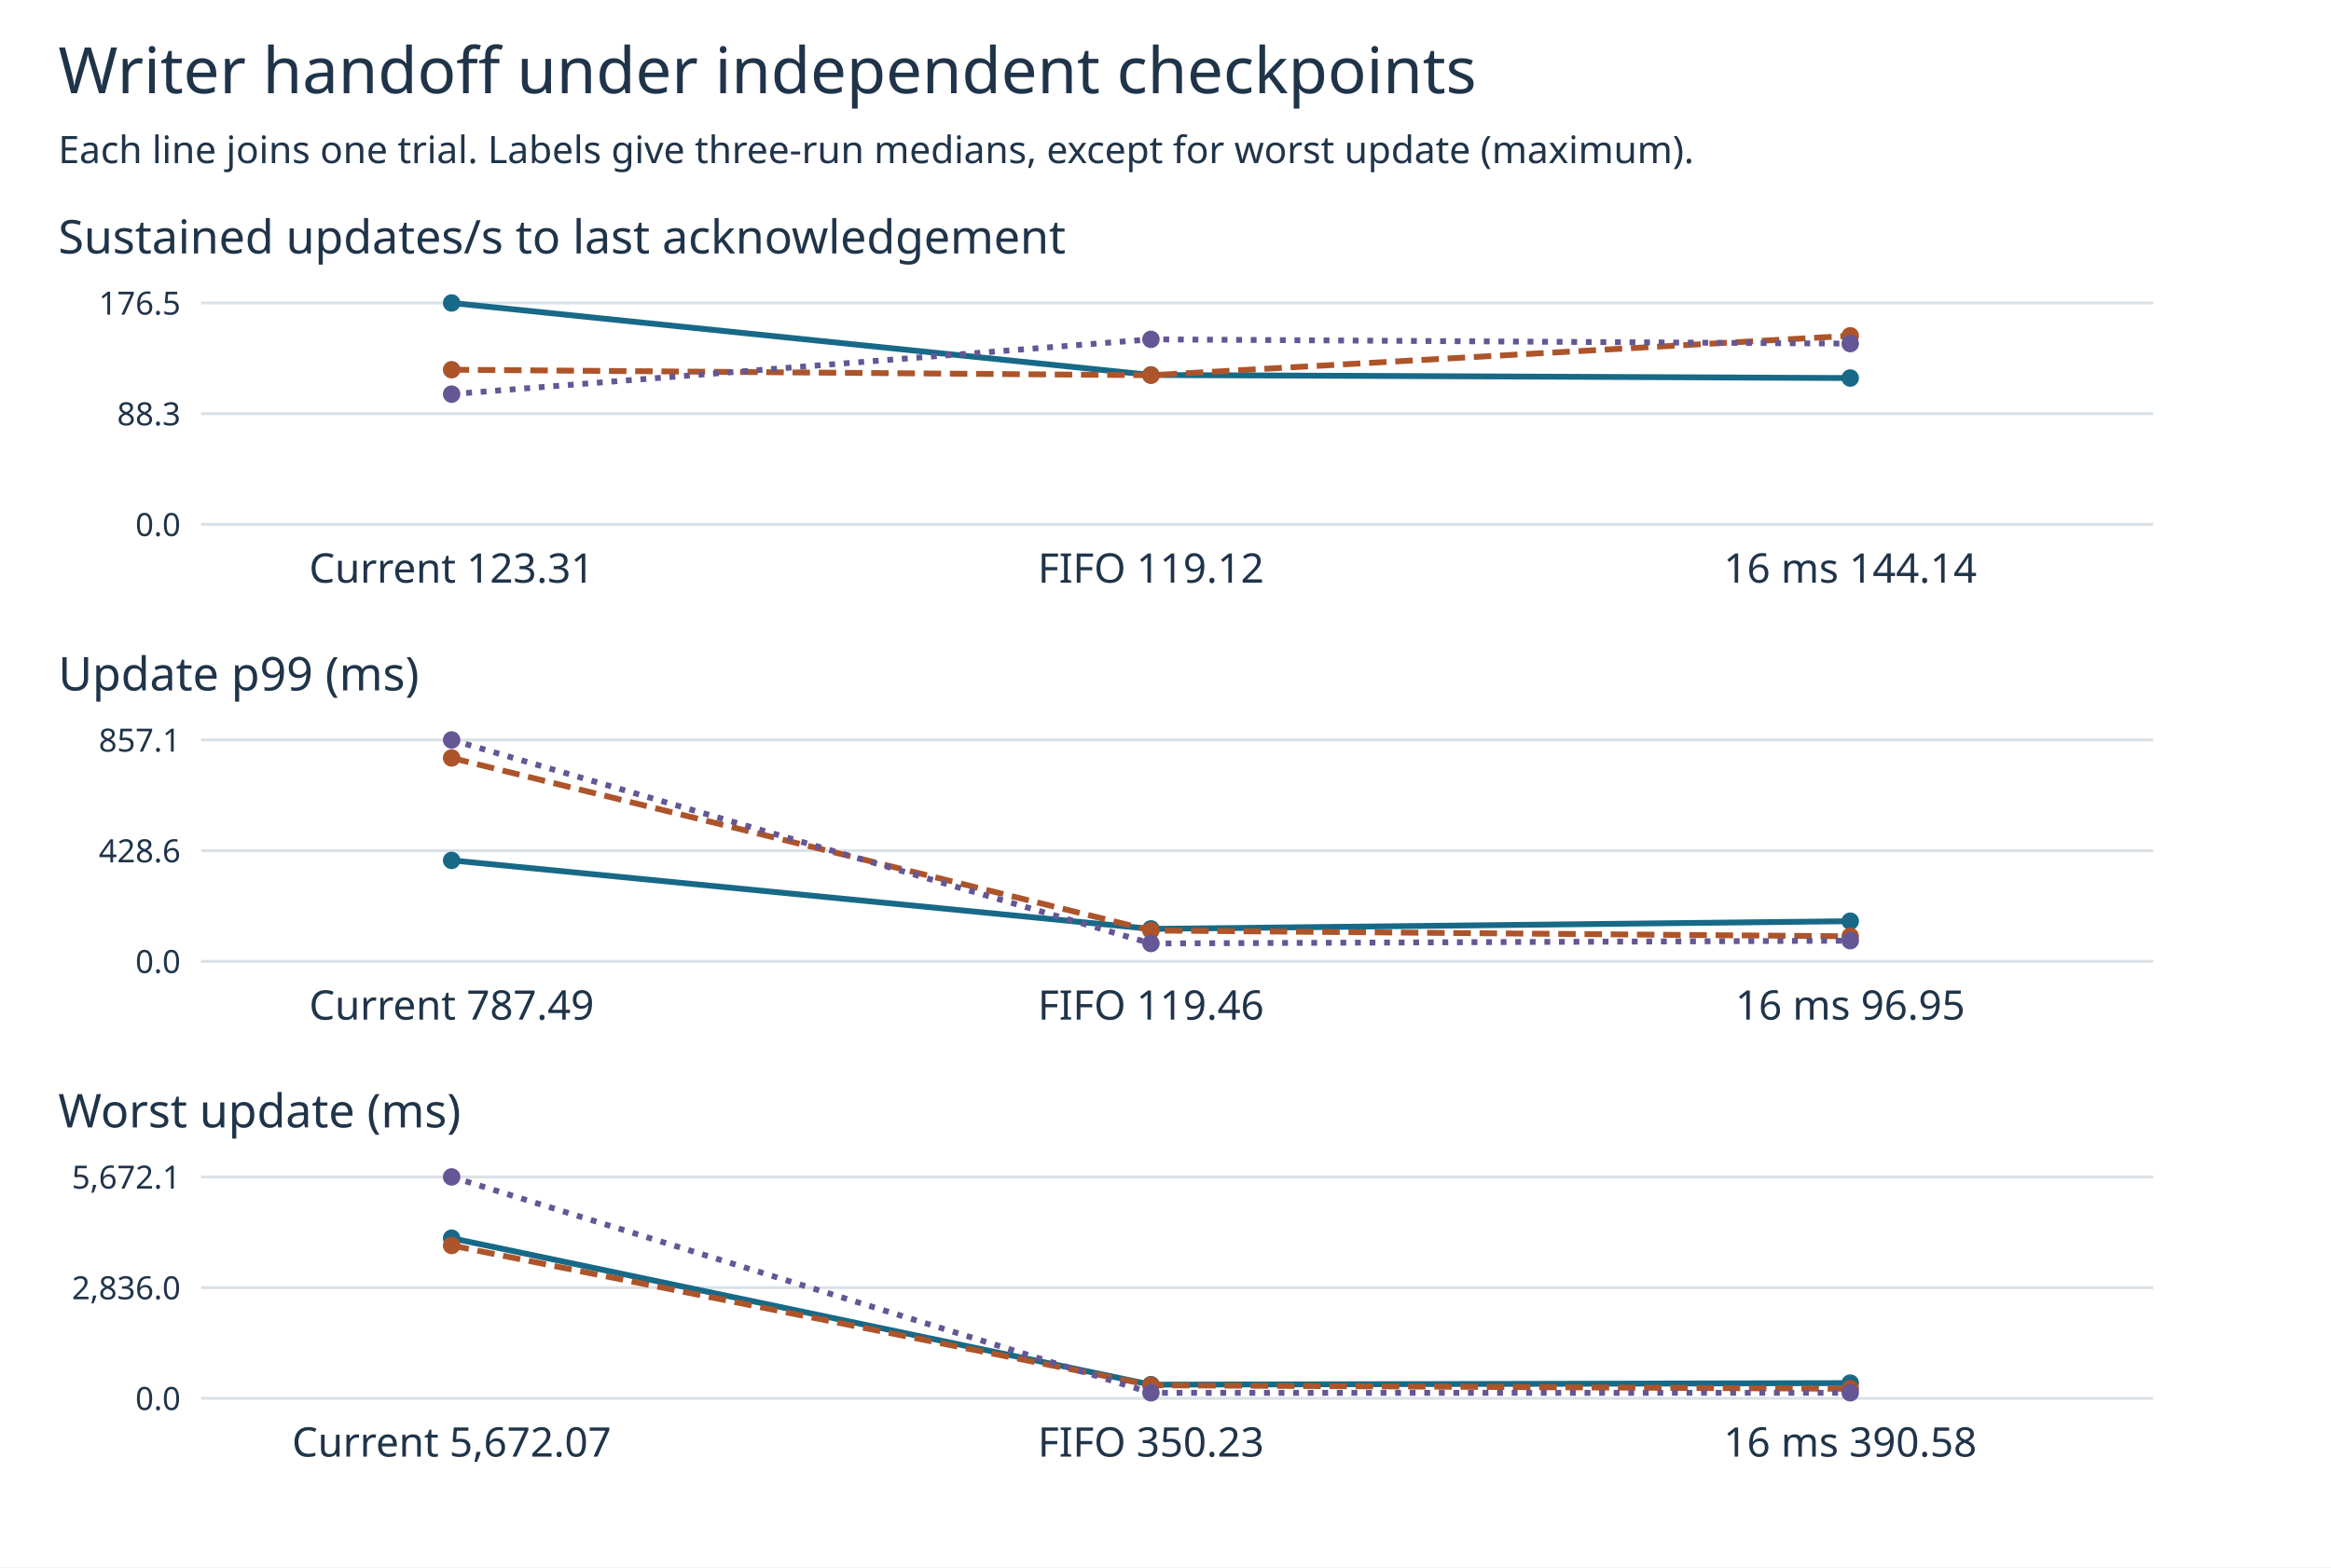
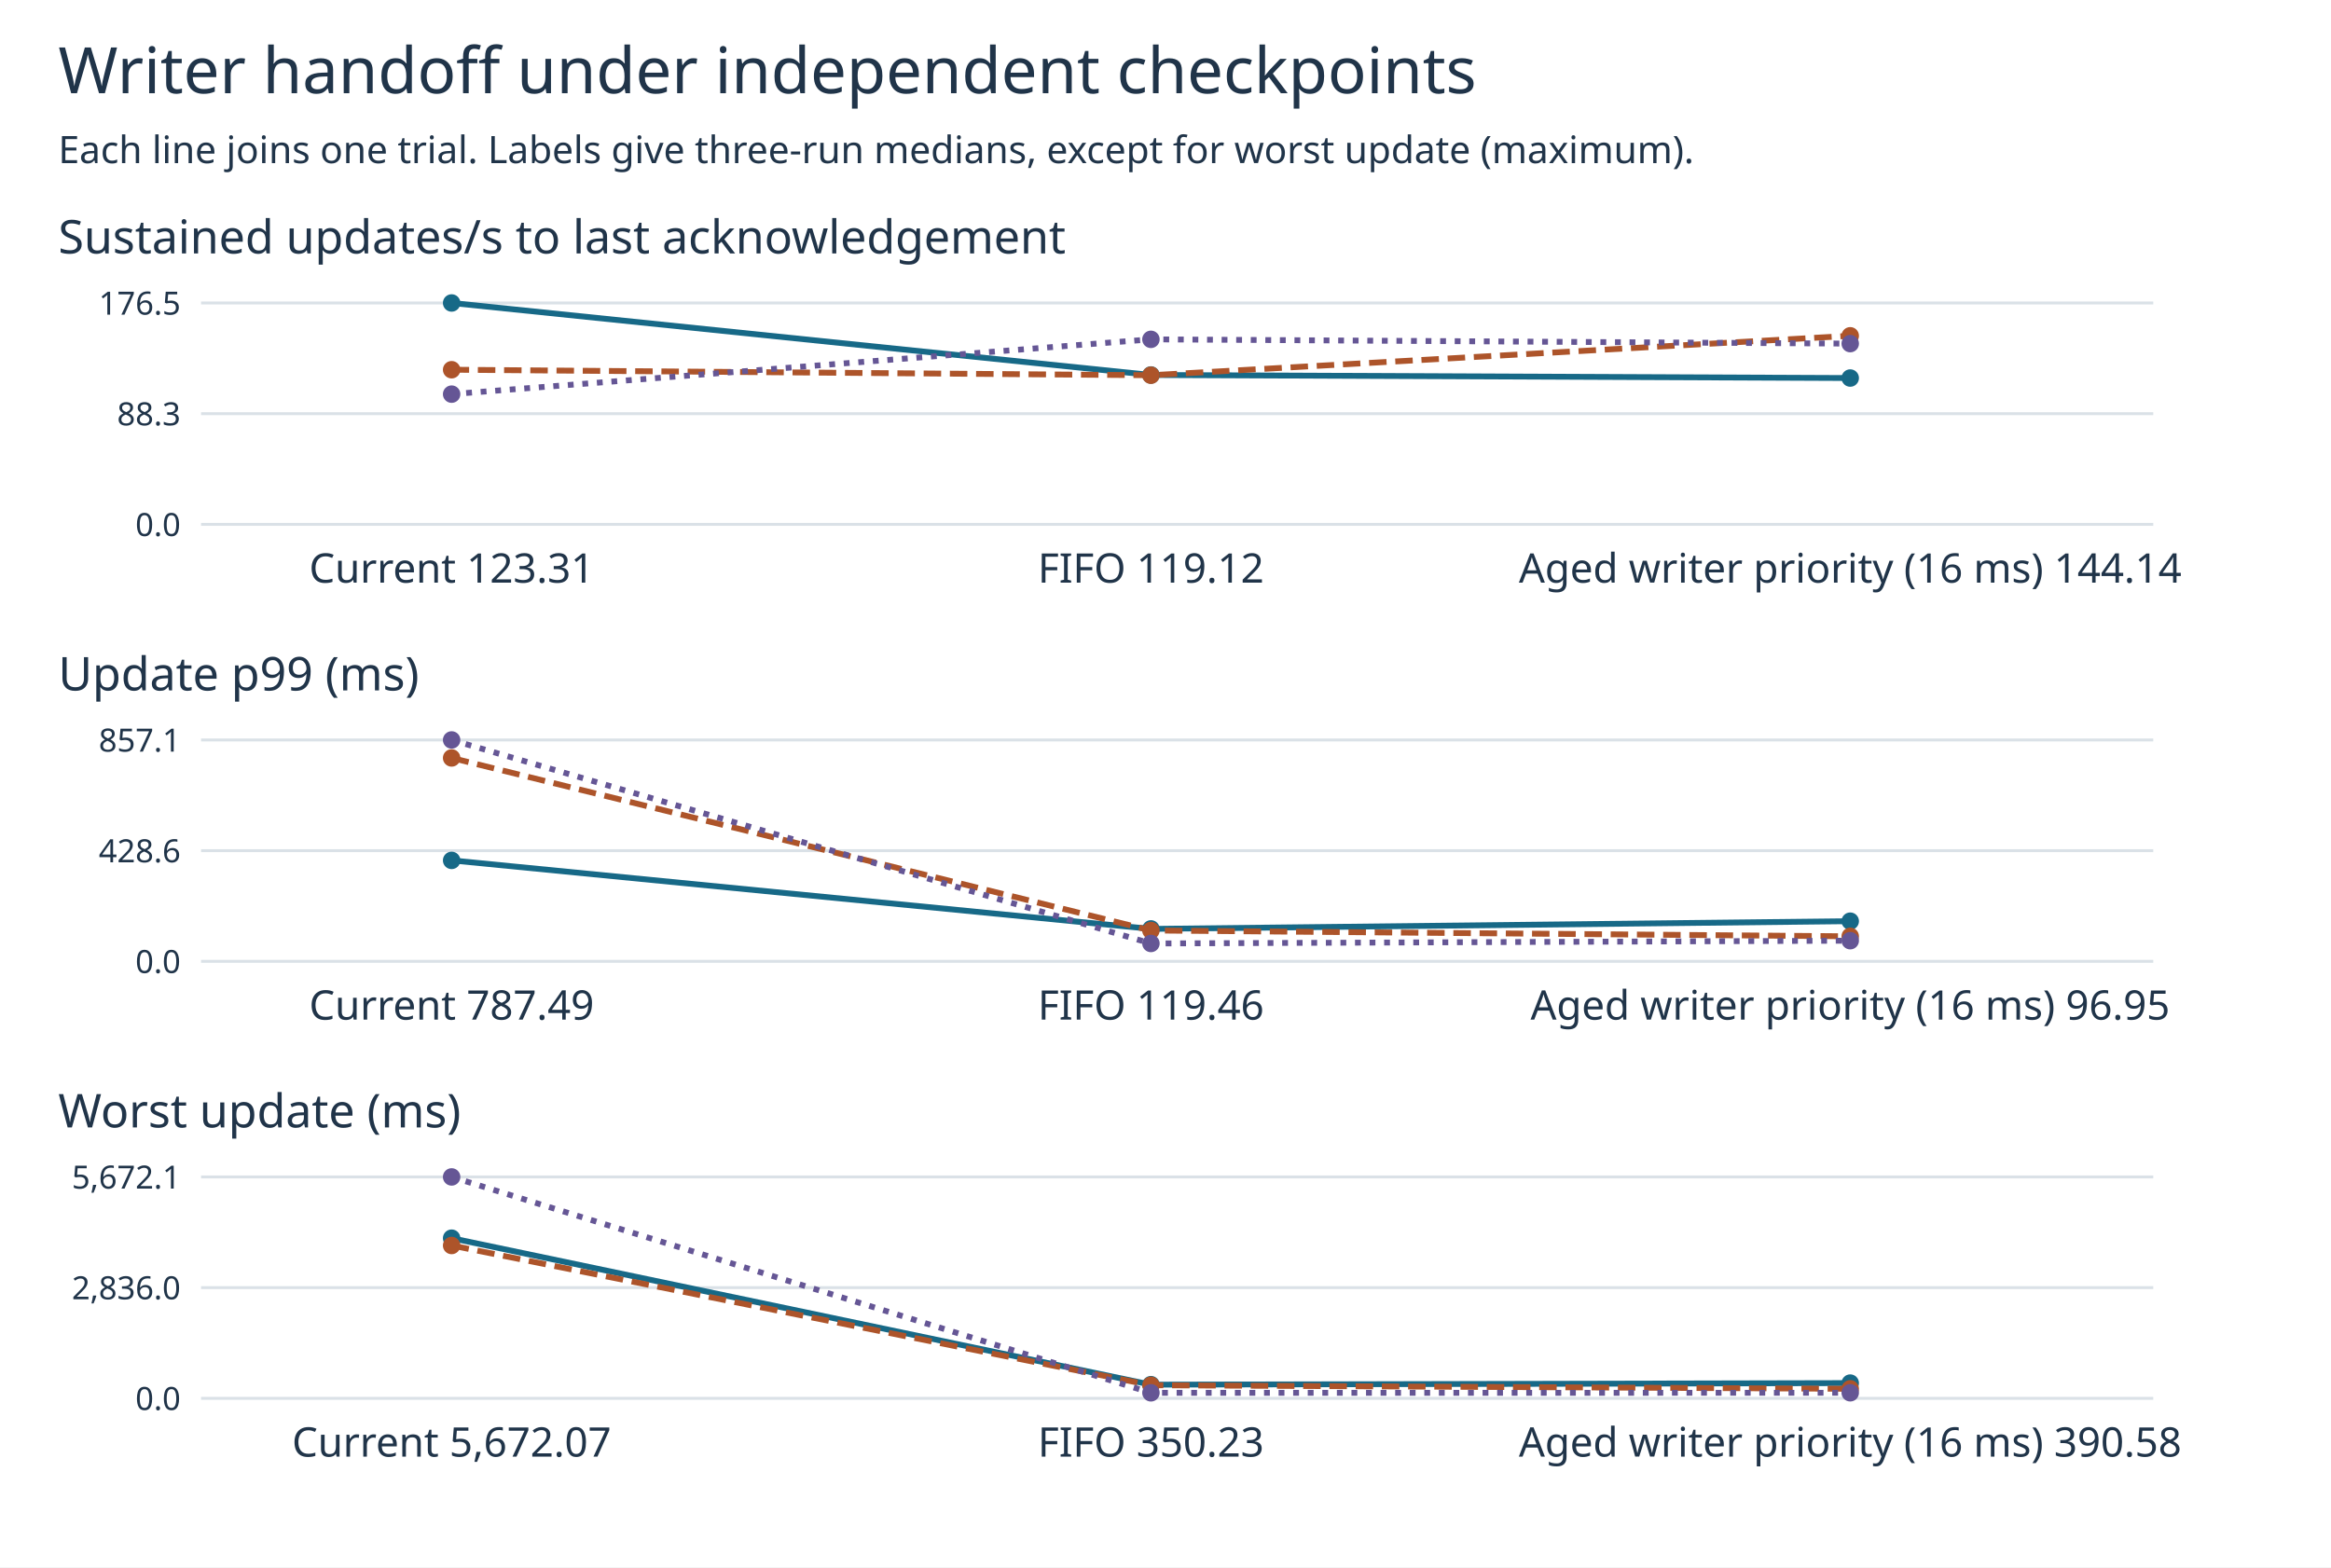
<svg xmlns="http://www.w3.org/2000/svg" viewBox="0 0 800 538" role="img">
  <rect width="100%" height="100%" fill="white" />
  <g font-family="system-ui,sans-serif" fill="#203449">
    <text x="20" y="32" font-size="22">Writer handoff under independent checkpoints</text>
    <text x="20" y="56" font-size="13">Each line joins one trial. Labels give three-run medians, except for worst update (maximum).</text>
    <text x="20" y="87" font-size="16">Sustained updates/s to last acknowledgement</text>
    <path d="M69 180h670" stroke="#dae1e7" />
    <text x="62" y="184" text-anchor="end" font-size="11">0.0</text>
    <path d="M69 142.0h670" stroke="#dae1e7" />
    <text x="62" y="146.0" text-anchor="end" font-size="11">88.3</text>
    <path d="M69 104h670" stroke="#dae1e7" />
    <text x="62" y="108" text-anchor="end" font-size="11">176.5</text>
    <polyline points="155,104.0 395,128.719 635,129.768" fill="none" stroke="#176987" stroke-width="2" stroke-dasharray="none" />
    <circle cx="155" cy="104.0" r="3" fill="#176987" />
    <circle cx="395" cy="128.719" r="3" fill="#176987" />
    <circle cx="635" cy="129.768" r="3" fill="#176987" />
    <polyline points="155,126.914 395,128.805 635,115.267" fill="none" stroke="#ad542a" stroke-width="2" stroke-dasharray="6 3" />
    <circle cx="155" cy="126.914" r="3" fill="#ad542a" />
    <circle cx="395" cy="128.805" r="3" fill="#ad542a" />
    <circle cx="635" cy="115.267" r="3" fill="#ad542a" />
    <polyline points="155,135.295 395,116.483 635,117.95" fill="none" stroke="#655695" stroke-width="2" stroke-dasharray="2 3" />
    <circle cx="155" cy="135.295" r="3" fill="#655695" />
    <circle cx="395" cy="116.483" r="3" fill="#655695" />
    <circle cx="635" cy="117.95" r="3" fill="#655695" />
    <text x="155" y="200" text-anchor="middle" font-size="14">Current 123.31</text>
    <text x="395" y="200" text-anchor="middle" font-size="14">FIFO 119.12</text>
-     <text x="635" y="200" text-anchor="middle" font-size="14">16 ms 144.14</text>
+     <text x="635" y="200" text-anchor="middle" font-size="14">Aged writer priority (16 ms) 144.14</text>
    <text x="20" y="237" font-size="16">Update p99 (ms)</text>
    <path d="M69 330h670" stroke="#dae1e7" />
    <text x="62" y="334" text-anchor="end" font-size="11">0.0</text>
    <path d="M69 292.0h670" stroke="#dae1e7" />
    <text x="62" y="296.0" text-anchor="end" font-size="11">428.6</text>
    <path d="M69 254h670" stroke="#dae1e7" />
    <text x="62" y="258" text-anchor="end" font-size="11">857.1</text>
    <polyline points="155,295.343 395,318.859 635,316.207" fill="none" stroke="#176987" stroke-width="2" stroke-dasharray="none" />
    <circle cx="155" cy="295.343" r="3" fill="#176987" />
    <circle cx="395" cy="318.859" r="3" fill="#176987" />
    <circle cx="635" cy="316.207" r="3" fill="#176987" />
    <polyline points="155,260.176 395,319.408 635,321.404" fill="none" stroke="#ad542a" stroke-width="2" stroke-dasharray="6 3" />
    <circle cx="155" cy="260.176" r="3" fill="#ad542a" />
    <circle cx="395" cy="319.408" r="3" fill="#ad542a" />
    <circle cx="635" cy="321.404" r="3" fill="#ad542a" />
    <polyline points="155,254.0 395,323.86 635,322.904" fill="none" stroke="#655695" stroke-width="2" stroke-dasharray="2 3" />
    <circle cx="155" cy="254.0" r="3" fill="#655695" />
    <circle cx="395" cy="323.86" r="3" fill="#655695" />
    <circle cx="635" cy="322.904" r="3" fill="#655695" />
    <text x="155" y="350" text-anchor="middle" font-size="14">Current 787.49</text>
    <text x="395" y="350" text-anchor="middle" font-size="14">FIFO 119.46</text>
-     <text x="635" y="350" text-anchor="middle" font-size="14">16 ms 96.95</text>
+     <text x="635" y="350" text-anchor="middle" font-size="14">Aged writer priority (16 ms) 96.95</text>
    <text x="20" y="387" font-size="16">Worst update (ms)</text>
    <path d="M69 480h670" stroke="#dae1e7" />
    <text x="62" y="484" text-anchor="end" font-size="11">0.0</text>
    <path d="M69 442.0h670" stroke="#dae1e7" />
    <text x="62" y="446.0" text-anchor="end" font-size="11">2,836.0</text>
    <path d="M69 404h670" stroke="#dae1e7" />
    <text x="62" y="408" text-anchor="end" font-size="11">5,672.1</text>
    <polyline points="155,425.026 395,475.307 635,474.767" fill="none" stroke="#176987" stroke-width="2" stroke-dasharray="none" />
    <circle cx="155" cy="425.026" r="3" fill="#176987" />
    <circle cx="395" cy="475.307" r="3" fill="#176987" />
    <circle cx="635" cy="474.767" r="3" fill="#176987" />
    <polyline points="155,427.536 395,475.503 635,476.725" fill="none" stroke="#ad542a" stroke-width="2" stroke-dasharray="6 3" />
    <circle cx="155" cy="427.536" r="3" fill="#ad542a" />
    <circle cx="395" cy="475.503" r="3" fill="#ad542a" />
    <circle cx="635" cy="476.725" r="3" fill="#ad542a" />
    <polyline points="155,404.0 395,478.105 635,478.089" fill="none" stroke="#655695" stroke-width="2" stroke-dasharray="2 3" />
    <circle cx="155" cy="404.0" r="3" fill="#655695" />
    <circle cx="395" cy="478.105" r="3" fill="#655695" />
    <circle cx="635" cy="478.089" r="3" fill="#655695" />
    <text x="155" y="500" text-anchor="middle" font-size="14">Current 5,672.07</text>
    <text x="395" y="500" text-anchor="middle" font-size="14">FIFO 350.23</text>
-     <text x="635" y="500" text-anchor="middle" font-size="14">16 ms 390.58</text>
+     <text x="635" y="500" text-anchor="middle" font-size="14">Aged writer priority (16 ms) 390.58</text>
  </g>
</svg>
